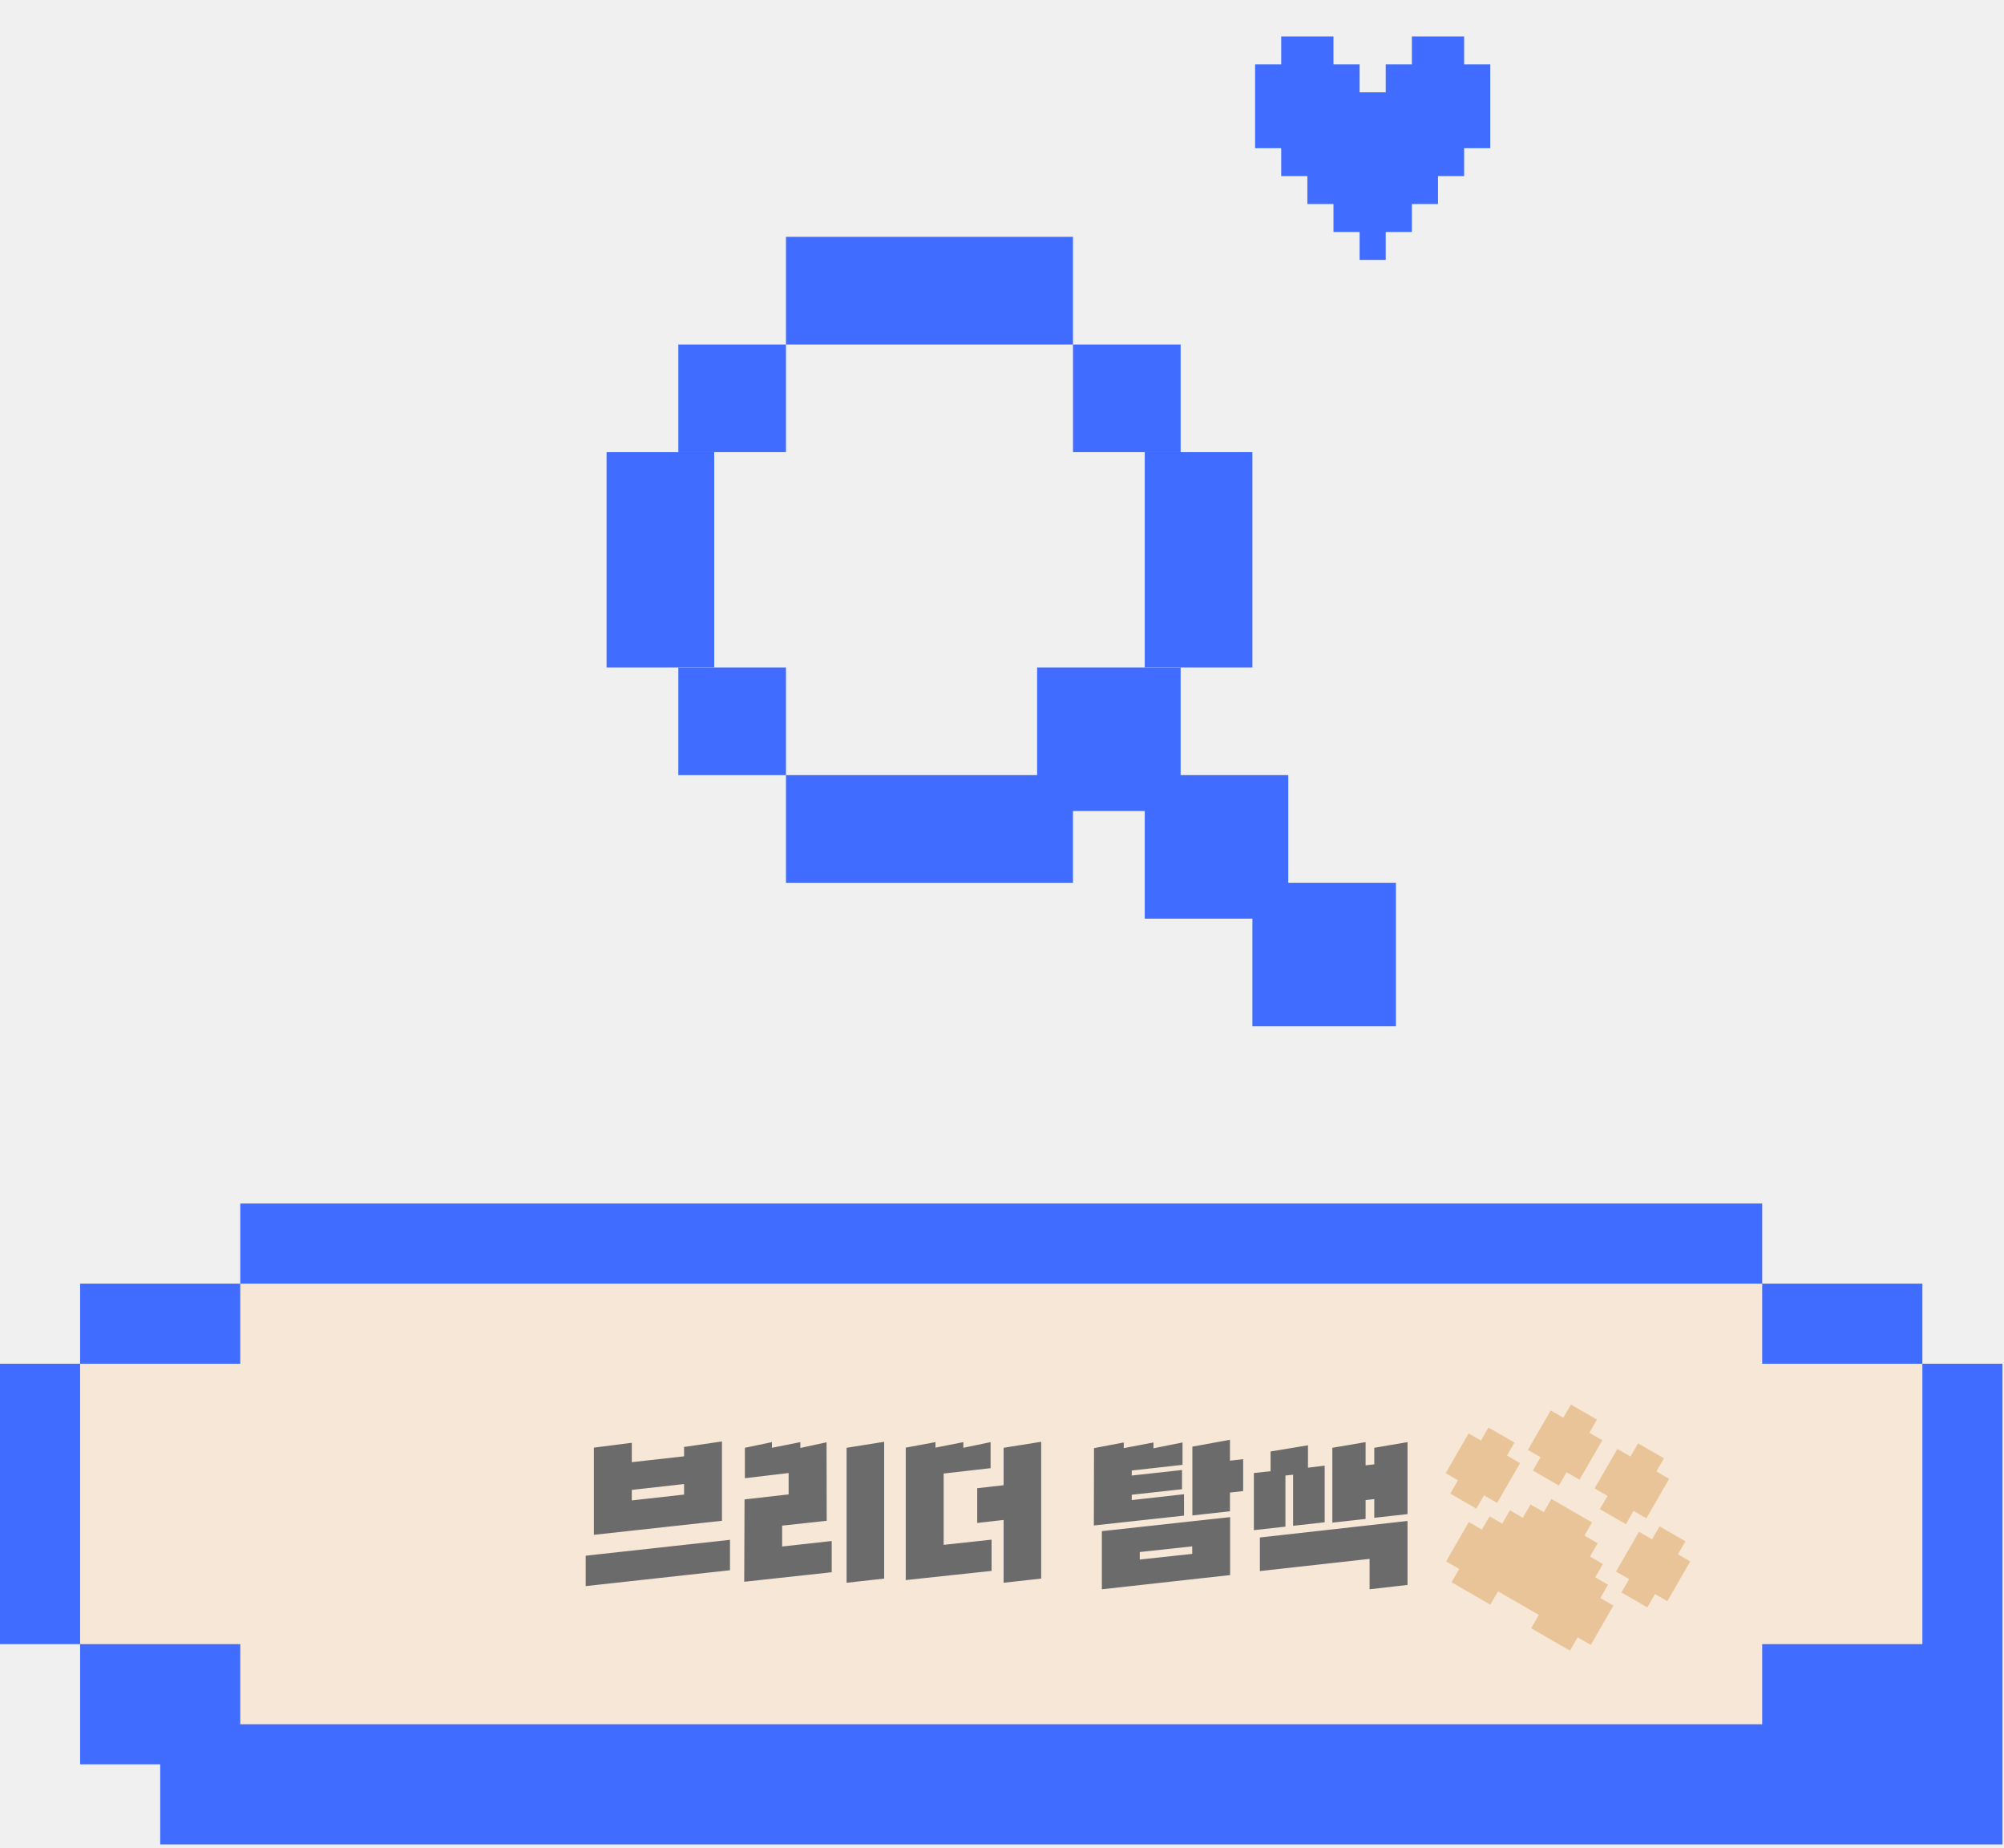
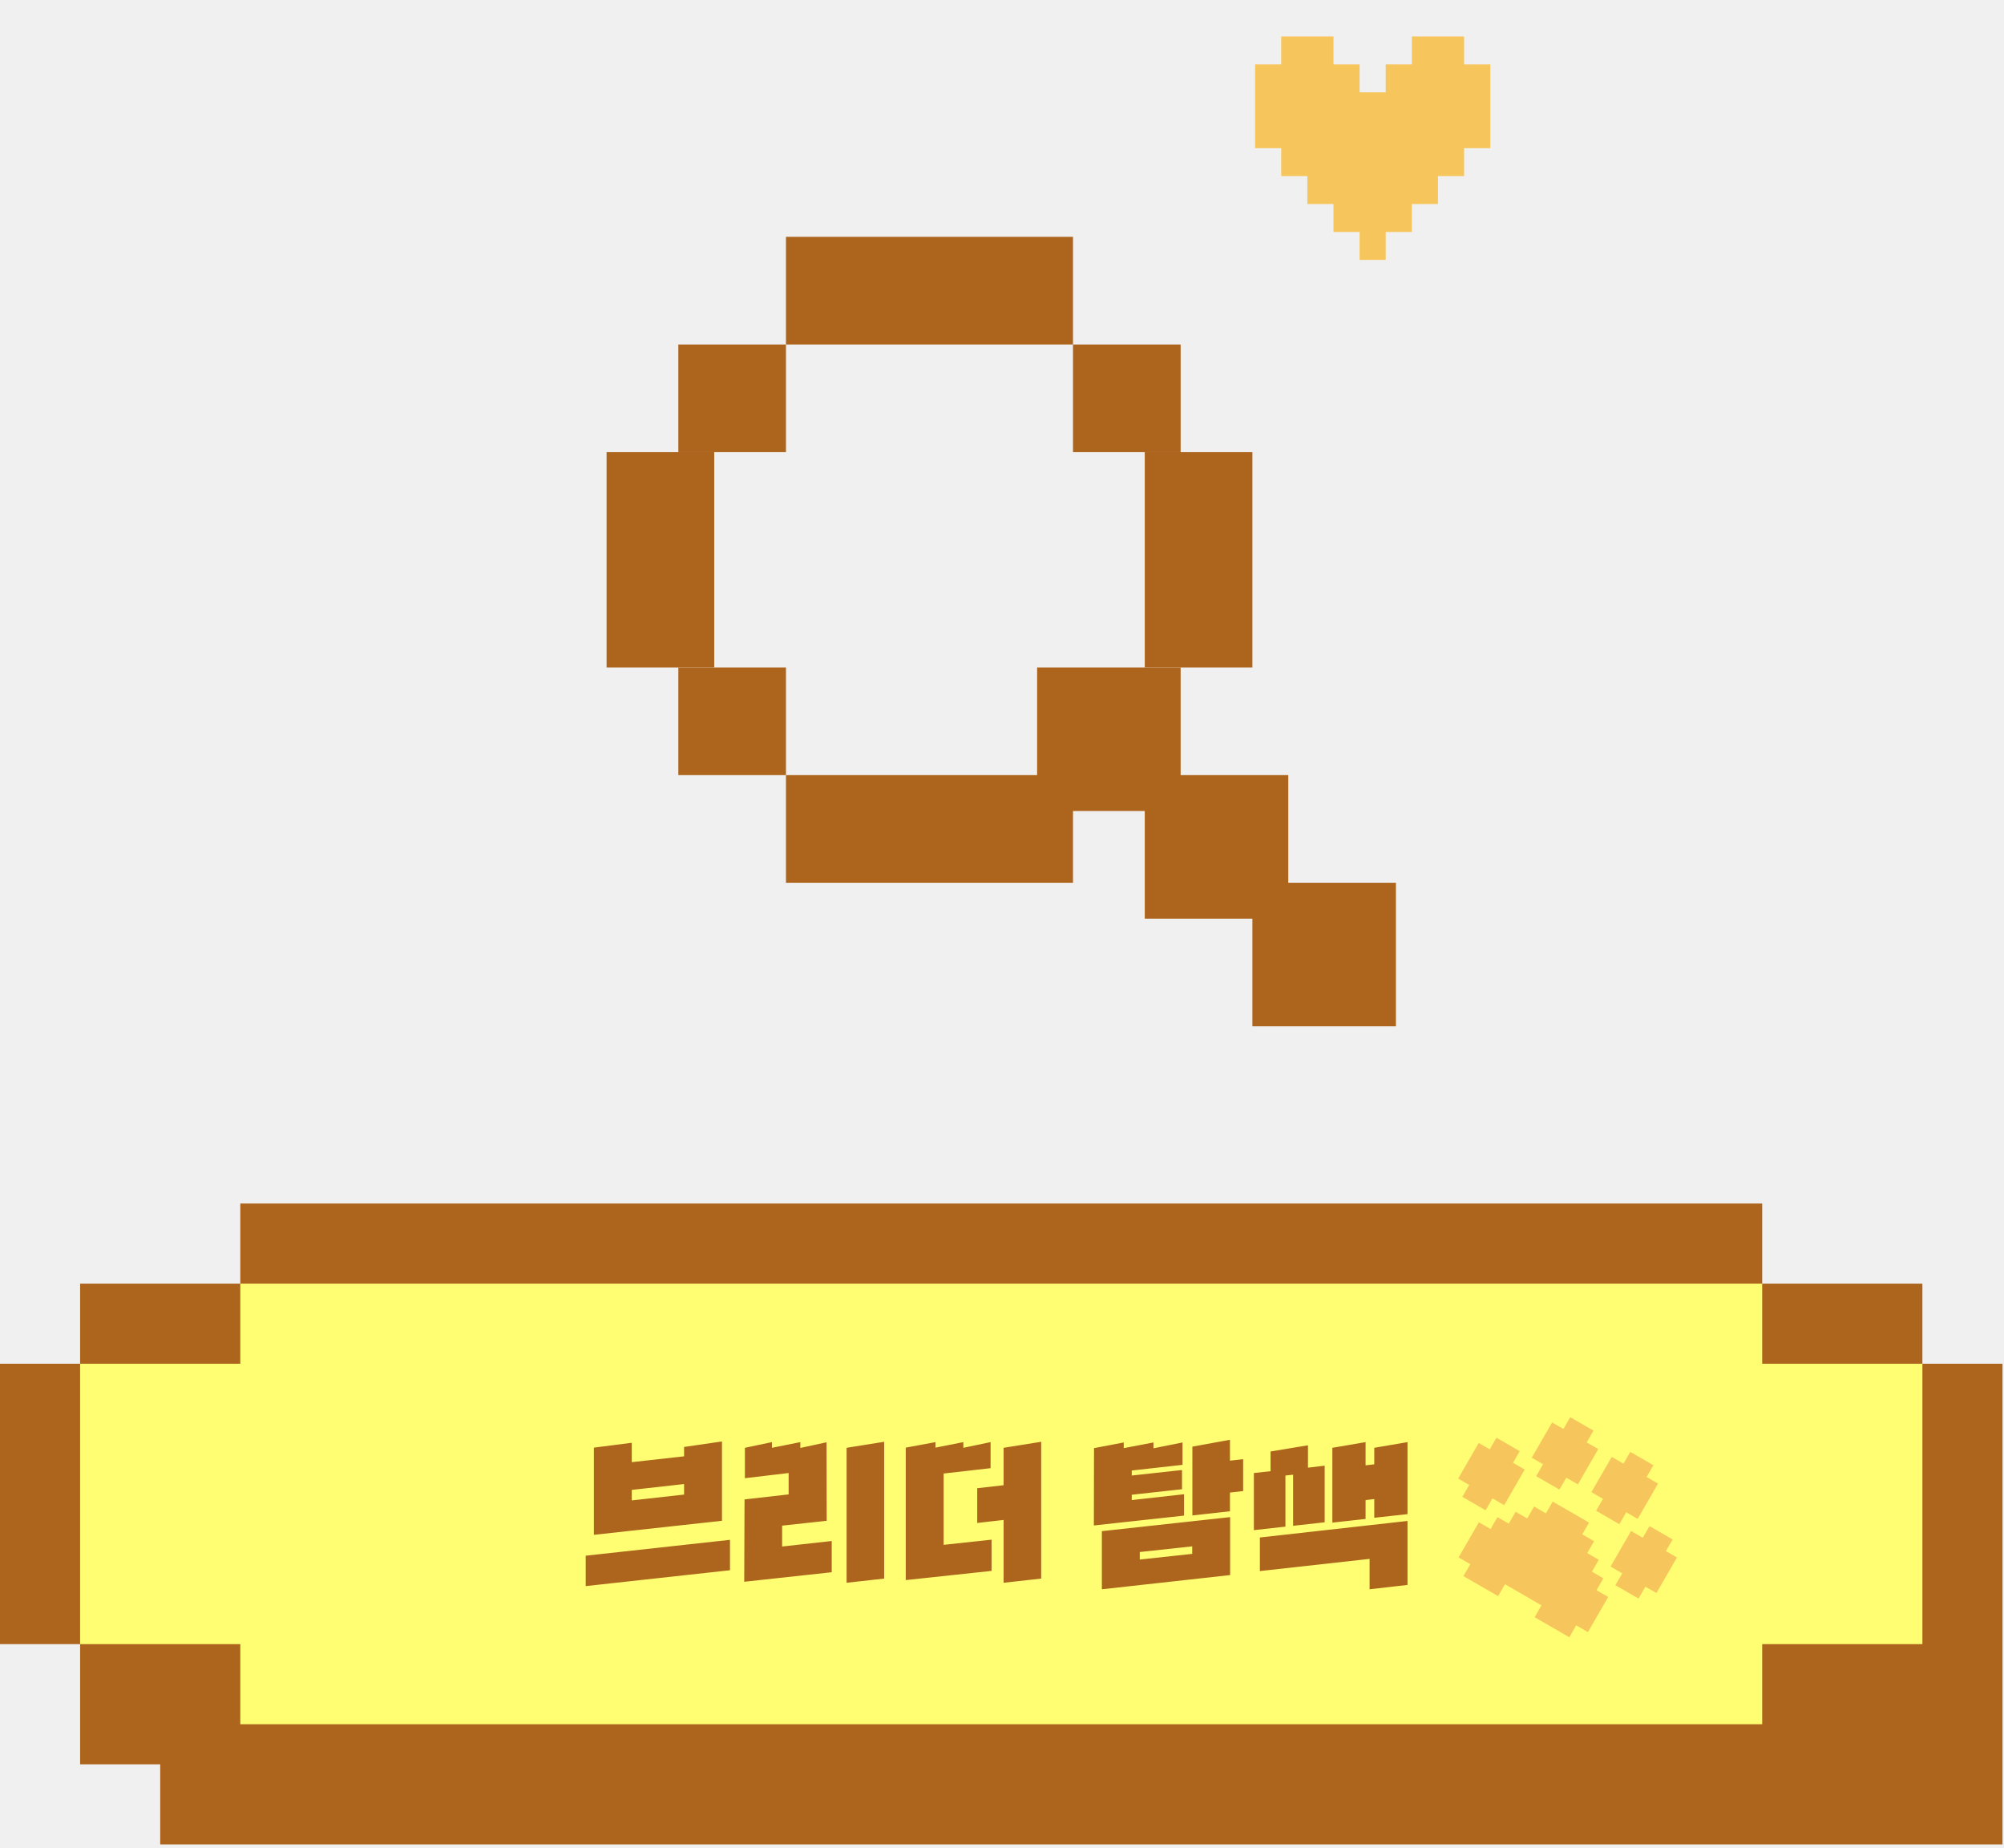
<svg xmlns="http://www.w3.org/2000/svg" width="192" height="177" viewBox="0 0 192 177" fill="none">
  <g clip-path="url(#clip0_2752_269025)">
-     <path d="M102.802 22.687H75.302V32.999H102.802V22.687Z" fill="#406DFF" style="fill:#406DFF;fill:color(display-p3 0.251 0.427 1);fill-opacity:1;" />
-     <path d="M75.302 33H64.99V43.312H75.302V33Z" fill="#406DFF" style="fill:#406DFF;fill:color(display-p3 0.251 0.427 1);fill-opacity:1;" />
-     <path d="M113.115 33H102.802V43.312H113.115V33Z" fill="#406DFF" style="fill:#406DFF;fill:color(display-p3 0.251 0.427 1);fill-opacity:1;" />
-     <path d="M68.427 43.313H58.115V63.938H68.427V43.313Z" fill="#406DFF" style="fill:#406DFF;fill:color(display-p3 0.251 0.427 1);fill-opacity:1;" />
-     <path d="M119.99 43.313H109.677V63.938H119.99V43.313Z" fill="#406DFF" style="fill:#406DFF;fill:color(display-p3 0.251 0.427 1);fill-opacity:1;" />
-     <path d="M75.302 63.939H64.99V74.251H75.302V63.939Z" fill="#406DFF" style="fill:#406DFF;fill:color(display-p3 0.251 0.427 1);fill-opacity:1;" />
-     <path d="M113.114 63.939H99.364V77.689H113.114V63.939Z" fill="#406DFF" style="fill:#406DFF;fill:color(display-p3 0.251 0.427 1);fill-opacity:1;" />
-     <path d="M102.802 74.25H75.302V84.562H102.802V74.25Z" fill="#406DFF" style="fill:#406DFF;fill:color(display-p3 0.251 0.427 1);fill-opacity:1;" />
-     <path d="M123.427 74.25H109.677V88H123.427V74.25Z" fill="#406DFF" style="fill:#406DFF;fill:color(display-p3 0.251 0.427 1);fill-opacity:1;" />
-     <path d="M133.74 84.562H119.99V98.312H133.74V84.562Z" fill="#406DFF" style="fill:#406DFF;fill:color(display-p3 0.251 0.427 1);fill-opacity:1;" />
-     <path d="M130.262 22.221H127.759V19.546H125.256V16.87H122.752V14.195H120.249V6.169H122.752V3.493H127.759V6.169H130.262V8.844H132.765V6.169H135.268V3.493H140.275V6.169H142.779V14.195H140.275V16.87H137.772V19.546H135.268V22.221H132.765V24.897H130.262V22.221Z" fill="#406DFF" style="fill:#406DFF;fill:color(display-p3 0.251 0.427 1);fill-opacity:1;" />
+     <path d="M102.802 22.687H75.302V32.999H102.802V22.687Z" fill="#AD651D" style="fill:#AD651D;fill:color(display-p3 0.678 0.396 0.114);fill-opacity:1;" />
+     <path d="M75.302 33H64.99V43.312H75.302V33Z" fill="#AD651D" style="fill:#AD651D;fill:color(display-p3 0.678 0.396 0.114);fill-opacity:1;" />
+     <path d="M113.115 33H102.802V43.312H113.115V33Z" fill="#AD651D" style="fill:#AD651D;fill:color(display-p3 0.678 0.396 0.114);fill-opacity:1;" />
+     <path d="M68.427 43.313H58.115V63.938H68.427V43.313Z" fill="#AD651D" style="fill:#AD651D;fill:color(display-p3 0.678 0.396 0.114);fill-opacity:1;" />
+     <path d="M119.99 43.313H109.677V63.938H119.99V43.313Z" fill="#AD651D" style="fill:#AD651D;fill:color(display-p3 0.678 0.396 0.114);fill-opacity:1;" />
+     <path d="M75.302 63.939H64.99V74.251H75.302V63.939Z" fill="#AD651D" style="fill:#AD651D;fill:color(display-p3 0.678 0.396 0.114);fill-opacity:1;" />
+     <path d="M113.114 63.939H99.364V77.689H113.114V63.939Z" fill="#AD651D" style="fill:#AD651D;fill:color(display-p3 0.678 0.396 0.114);fill-opacity:1;" />
+     <path d="M102.802 74.25H75.302V84.562H102.802V74.25Z" fill="#AD651D" style="fill:#AD651D;fill:color(display-p3 0.678 0.396 0.114);fill-opacity:1;" />
+     <path d="M123.427 74.25H109.677V88H123.427V74.25Z" fill="#AD651D" style="fill:#AD651D;fill:color(display-p3 0.678 0.396 0.114);fill-opacity:1;" />
+     <path d="M133.74 84.562H119.99V98.312H133.74V84.562Z" fill="#AD651D" style="fill:#AD651D;fill:color(display-p3 0.678 0.396 0.114);fill-opacity:1;" />
+     <path d="M130.262 22.221H127.759V19.546H125.256V16.87H122.752V14.195H120.249V6.169H122.752V3.493H127.759V6.169H130.262V8.844H132.765V6.169H135.268V3.493H140.275V6.169H142.779V14.195H140.275V16.87H137.772V19.546H135.268V22.221H132.765V24.897H130.262V22.221Z" fill="#F6C65D" style="fill:#F6C65D;fill:color(display-p3 0.965 0.776 0.365);fill-opacity:1;" />
  </g>
-   <path d="M184.181 130.636H191.854V176.681H15.349V169.007H7.675V157.495H0V130.636H7.675V122.962H184.181V130.636ZM168.832 122.961H23.023V115.287H168.832V122.961Z" fill="#406DFF" style="fill:#406DFF;fill:color(display-p3 0.251 0.427 1);fill-opacity:1;" />
-   <path d="M23.023 157.495H7.675V130.636H23.023V122.961H168.832V130.636H184.181V157.495H168.832V165.169H23.023V157.495Z" fill="#F7E7D6" style="fill:#F7E7D6;fill:color(display-p3 0.969 0.906 0.839);fill-opacity:1;" />
-   <path d="M56.115 149.024L69.939 147.504V150.416L56.115 151.936V149.024ZM69.171 138.08V145.68L56.899 147.024V138.672L60.531 138.208V140.064L65.539 139.504V138.608L69.171 138.08ZM60.531 143.728L65.539 143.168V142.16L60.531 142.72V143.728ZM84.71 138.112V151.216L81.11 151.616V138.688L84.71 138.112ZM71.334 143.632L75.558 143.152V141.104L71.366 141.6V138.688L73.958 138.144V138.688L76.678 138.144V138.704L79.19 138.16L79.206 145.68L74.934 146.144V148.144L79.686 147.616V150.608L71.302 151.52L71.334 143.632ZM90.409 141.152V147.984L95.001 147.488V150.48L86.778 151.36V138.672L89.626 138.144V138.672L92.297 138.144V138.688L94.906 138.144V140.64L90.409 141.152ZM99.754 138.112V151.216L96.153 151.616V145.6L93.626 145.888V142.56L96.153 142.272V138.688L99.754 138.112ZM117.84 137.92V139.92L119.104 139.776V142.832L117.84 142.976V144.768L114.24 145.168V138.576L117.84 137.92ZM105.568 146.672L117.856 145.328V150.88L105.568 152.24V146.672ZM109.2 149.392L114.224 148.848V148.128L109.2 148.672V149.392ZM113.248 142.656L108.432 143.184V143.696L113.44 143.136V145.184L104.8 146.128L104.816 138.72L107.664 138.176V138.72L110.512 138.176V138.736L113.296 138.176V140.32L108.432 140.864V141.344L113.248 140.816V142.656ZM127.651 138.688L130.835 138.144V140.368L131.667 140.272V138.688L134.851 138.144V145.04L131.667 145.392V143.6L130.835 143.696V145.504L127.651 145.856V138.688ZM131.219 149.328L120.707 150.496V147.28L134.851 145.696V151.824L131.219 152.24V149.328ZM125.315 138.448V140.592L126.915 140.4V145.824L123.891 146.16V141.264L123.155 141.344V146.24L120.131 146.576V141.104L121.731 140.928V139.04L125.315 138.448Z" fill="#6B6B6B" style="fill:#6B6B6B;fill:color(display-p3 0.42 0.42 0.42);fill-opacity:1;" />
-   <g clip-path="url(#clip1_2752_269025)">
-     <path d="M150.508 134.547L153.003 135.987L152.275 137.248L153.515 137.964L151.331 141.745L150.092 141.029L149.355 142.304L146.861 140.864L147.597 139.589L146.387 138.89L148.57 135.109L149.781 135.808L150.508 134.547Z" fill="#EAC499" style="fill:#EAC499;fill:color(display-p3 0.918 0.769 0.6);fill-opacity:1;" />
-     <path d="M156.941 138.261L159.42 139.693L158.693 140.953L159.918 141.66L157.735 145.442L156.509 144.734L155.773 146.009L153.279 144.569L154.015 143.294L152.775 142.579L154.959 138.797L156.213 139.521L156.941 138.261Z" fill="#EAC499" style="fill:#EAC499;fill:color(display-p3 0.918 0.769 0.6);fill-opacity:1;" />
-     <path d="M142.607 136.747L145.101 138.187L144.382 139.433L145.636 140.157L143.436 143.967L142.182 143.243L141.445 144.518L138.951 143.078L139.687 141.803L138.506 141.121L140.706 137.31L141.887 137.993L142.607 136.747Z" fill="#EAC499" style="fill:#EAC499;fill:color(display-p3 0.918 0.769 0.6);fill-opacity:1;" />
-     <path d="M159.001 146.212L161.481 147.644L160.762 148.889L161.943 149.572L159.743 153.382L158.561 152.7L157.825 153.975L155.346 152.544L156.082 151.269L154.827 150.544L157.028 146.734L158.282 147.458L159.001 146.212Z" fill="#EAC499" style="fill:#EAC499;fill:color(display-p3 0.918 0.769 0.6);fill-opacity:1;" />
-     <path d="M148.634 143.588L152.528 145.836L151.801 147.097L153.07 147.829L152.333 149.104L153.573 149.82L152.837 151.095L154.062 151.803L153.326 153.078L154.58 153.802L152.406 157.569L151.151 156.844L150.415 158.119L146.696 155.972L147.432 154.697L143.523 152.44L142.787 153.715L139.067 151.568L139.804 150.293L138.549 149.569L140.724 145.802L141.978 146.526L142.714 145.251L143.925 145.95L144.661 144.675L145.901 145.391L146.637 144.116L147.906 144.848L148.634 143.588Z" fill="#EAC499" style="fill:#EAC499;fill:color(display-p3 0.918 0.769 0.6);fill-opacity:1;" />
-   </g>
+   <path d="M184.181 130.636H191.854V176.681H15.349V169.007H7.675V157.495H0V130.636H7.675V122.962H184.181V130.636ZM168.832 122.961H23.023V115.287H168.832V122.961Z" fill="#AD651D" style="fill:#AD651D;fill:color(display-p3 0.678 0.396 0.114);fill-opacity:1;" />
+   <path d="M23.023 157.495H7.675V130.636H23.023V122.961H168.832V130.636H184.181V157.495H168.832V165.169H23.023V157.495Z" fill="#FFFE72" style="fill:#FFFE72;fill:color(display-p3 1 0.996 0.447);fill-opacity:1;" />
+   <path d="M150.44 135.755L152.67 137.043L152.019 138.17L153.128 138.81L151.176 142.192L150.067 141.552L149.408 142.693L147.177 141.405L147.836 140.264L146.753 139.639L148.706 136.257L149.789 136.882L150.44 135.755Z" fill="#F6C65D" style="fill:#F6C65D;fill:color(display-p3 0.965 0.776 0.365);fill-opacity:1;" />
+   <path d="M156.193 139.076L158.411 140.357L157.76 141.484L158.856 142.117L156.903 145.499L155.807 144.866L155.149 146.007L152.918 144.719L153.576 143.578L152.467 142.938L154.42 139.556L155.542 140.204L156.193 139.076Z" fill="#F6C65D" style="fill:#F6C65D;fill:color(display-p3 0.965 0.776 0.365);fill-opacity:1;" />
+   <path d="M143.372 137.722L145.603 139.01L144.96 140.124L146.082 140.772L144.114 144.18L142.992 143.533L142.333 144.673L140.102 143.385L140.761 142.245L139.704 141.634L141.672 138.226L142.729 138.836L143.372 137.722Z" fill="#F6C65D" style="fill:#F6C65D;fill:color(display-p3 0.965 0.776 0.365);fill-opacity:1;" />
+   <path d="M158.036 146.188L160.254 147.468L159.61 148.583L160.667 149.193L158.699 152.601L157.642 151.991L156.984 153.132L154.766 151.851L155.425 150.711L154.303 150.063L156.27 146.654L157.392 147.302L158.036 146.188Z" fill="#F6C65D" style="fill:#F6C65D;fill:color(display-p3 0.965 0.776 0.365);fill-opacity:1;" />
+   <path d="M148.763 143.841L152.246 145.852L151.595 146.979L152.73 147.634L152.072 148.775L153.181 149.415L152.522 150.556L153.618 151.188L152.96 152.329L154.082 152.977L152.137 156.346L151.015 155.698L150.356 156.838L147.029 154.918L147.688 153.777L144.191 151.759L143.533 152.899L140.206 150.978L140.865 149.838L139.743 149.19L141.688 145.821L142.81 146.469L143.468 145.328L144.551 145.953L145.21 144.813L146.319 145.453L146.977 144.313L148.112 144.968L148.763 143.841Z" fill="#F6C65D" style="fill:#F6C65D;fill:color(display-p3 0.965 0.776 0.365);fill-opacity:1;" />
+   <path d="M56.115 149.024L69.939 147.504V150.416L56.115 151.936V149.024ZM69.171 138.08V145.68L56.899 147.024V138.672L60.531 138.208V140.064L65.539 139.504V138.608L69.171 138.08ZM60.531 143.728L65.539 143.168V142.16L60.531 142.72V143.728ZM84.71 138.112V151.216L81.11 151.616V138.688L84.71 138.112ZM71.334 143.632L75.558 143.152V141.104L71.366 141.6V138.688L73.958 138.144V138.688L76.678 138.144V138.704L79.19 138.16L79.206 145.68L74.934 146.144V148.144L79.686 147.616V150.608L71.302 151.52L71.334 143.632ZM90.409 141.152V147.984L95.001 147.488V150.48L86.778 151.36V138.672L89.626 138.144V138.672L92.297 138.144V138.688L94.906 138.144V140.64L90.409 141.152ZM99.754 138.112V151.216L96.153 151.616V145.6L93.626 145.888V142.56L96.153 142.272V138.688L99.754 138.112ZM117.84 137.92V139.92L119.104 139.776V142.832L117.84 142.976V144.768L114.24 145.168V138.576L117.84 137.92ZM105.568 146.672L117.856 145.328V150.88L105.568 152.24V146.672ZM109.2 149.392L114.224 148.848V148.128L109.2 148.672V149.392ZM113.248 142.656L108.432 143.184V143.696L113.44 143.136V145.184L104.8 146.128L104.816 138.72L107.664 138.176V138.72L110.512 138.176V138.736L113.296 138.176V140.32L108.432 140.864V141.344L113.248 140.816V142.656ZM127.651 138.688L130.835 138.144V140.368L131.667 140.272V138.688L134.851 138.144V145.04L131.667 145.392V143.6L130.835 143.696V145.504L127.651 145.856V138.688ZM131.219 149.328L120.707 150.496V147.28L134.851 145.696V151.824L131.219 152.24V149.328ZM125.315 138.448V140.592L126.915 140.4V145.824L123.891 146.16V141.264L123.155 141.344V146.24L120.131 146.576V141.104L121.731 140.928V139.04L125.315 138.448Z" fill="#AD651D" style="fill:#AD651D;fill:color(display-p3 0.678 0.396 0.114);fill-opacity:1;" />
  <defs>
    <clipPath id="clip0_2752_269025">
      <rect width="121" height="121" fill="white" style="fill:white;fill-opacity:1;" transform="translate(35.4272)" />
    </clipPath>
-     <clipPath id="clip1_2752_269025">
-       <rect width="32" height="32" fill="white" style="fill:white;fill-opacity:1;" transform="translate(144 124.128) rotate(30)" />
-     </clipPath>
  </defs>
</svg>
